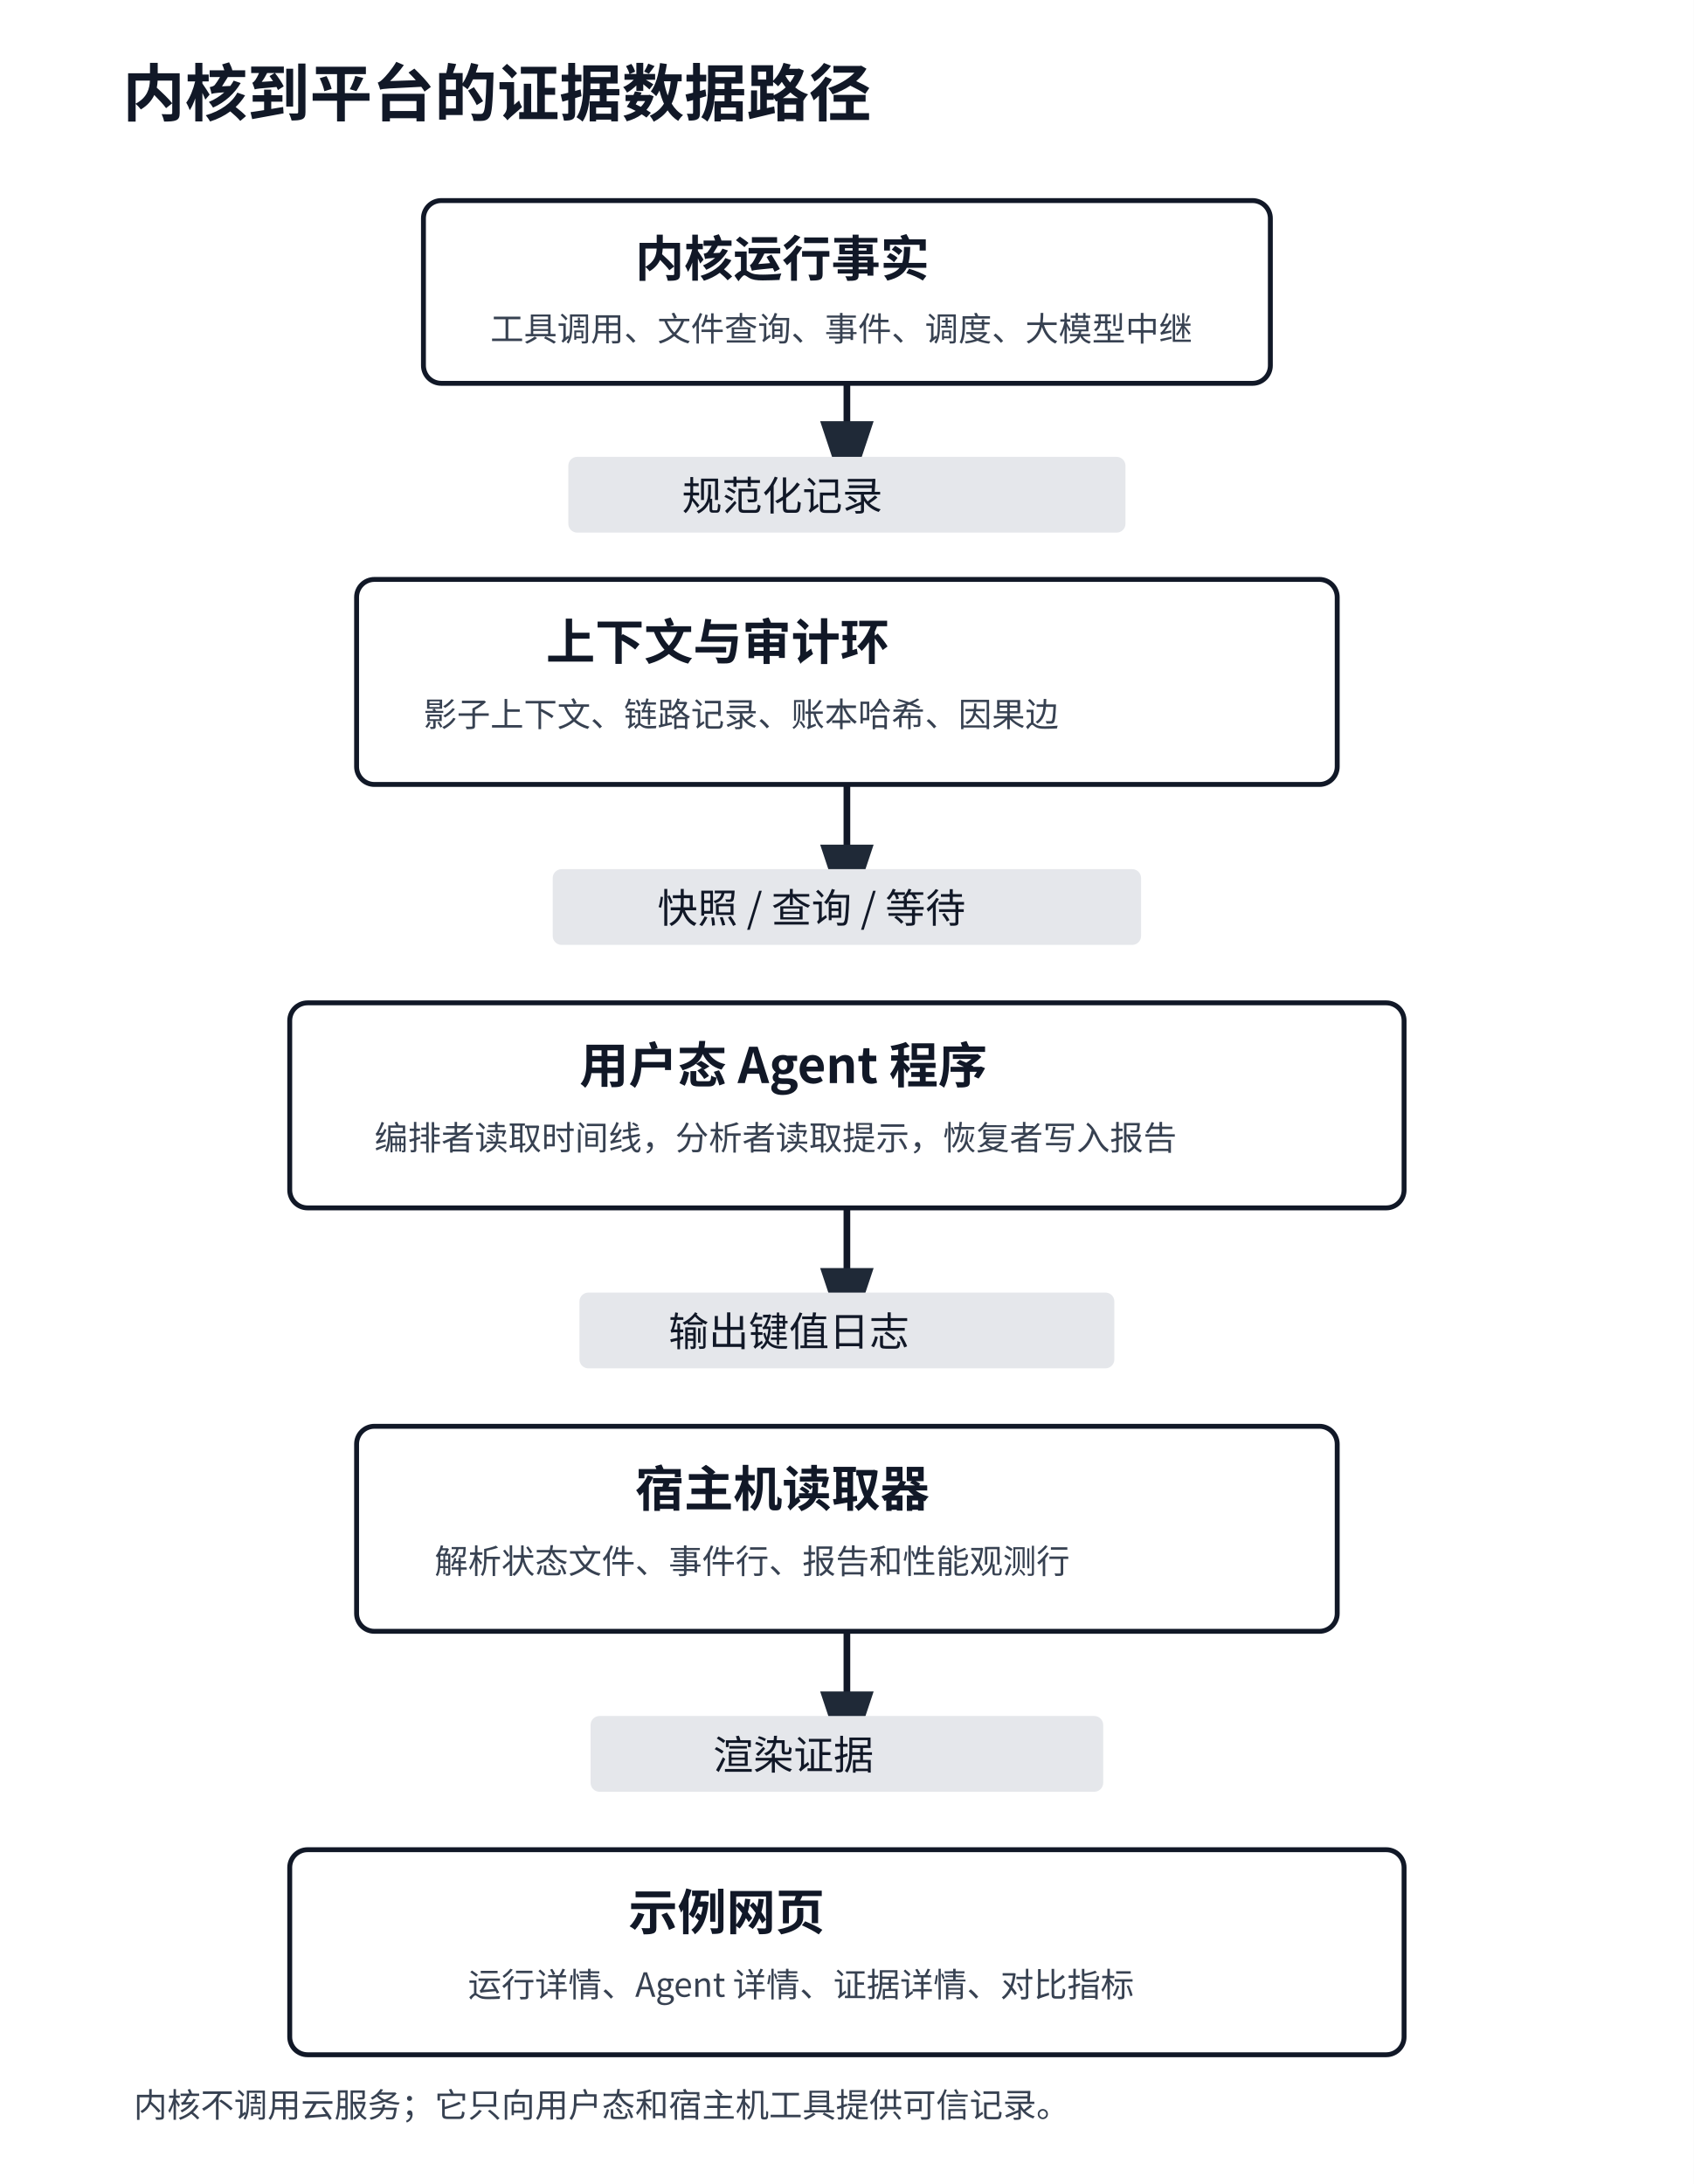
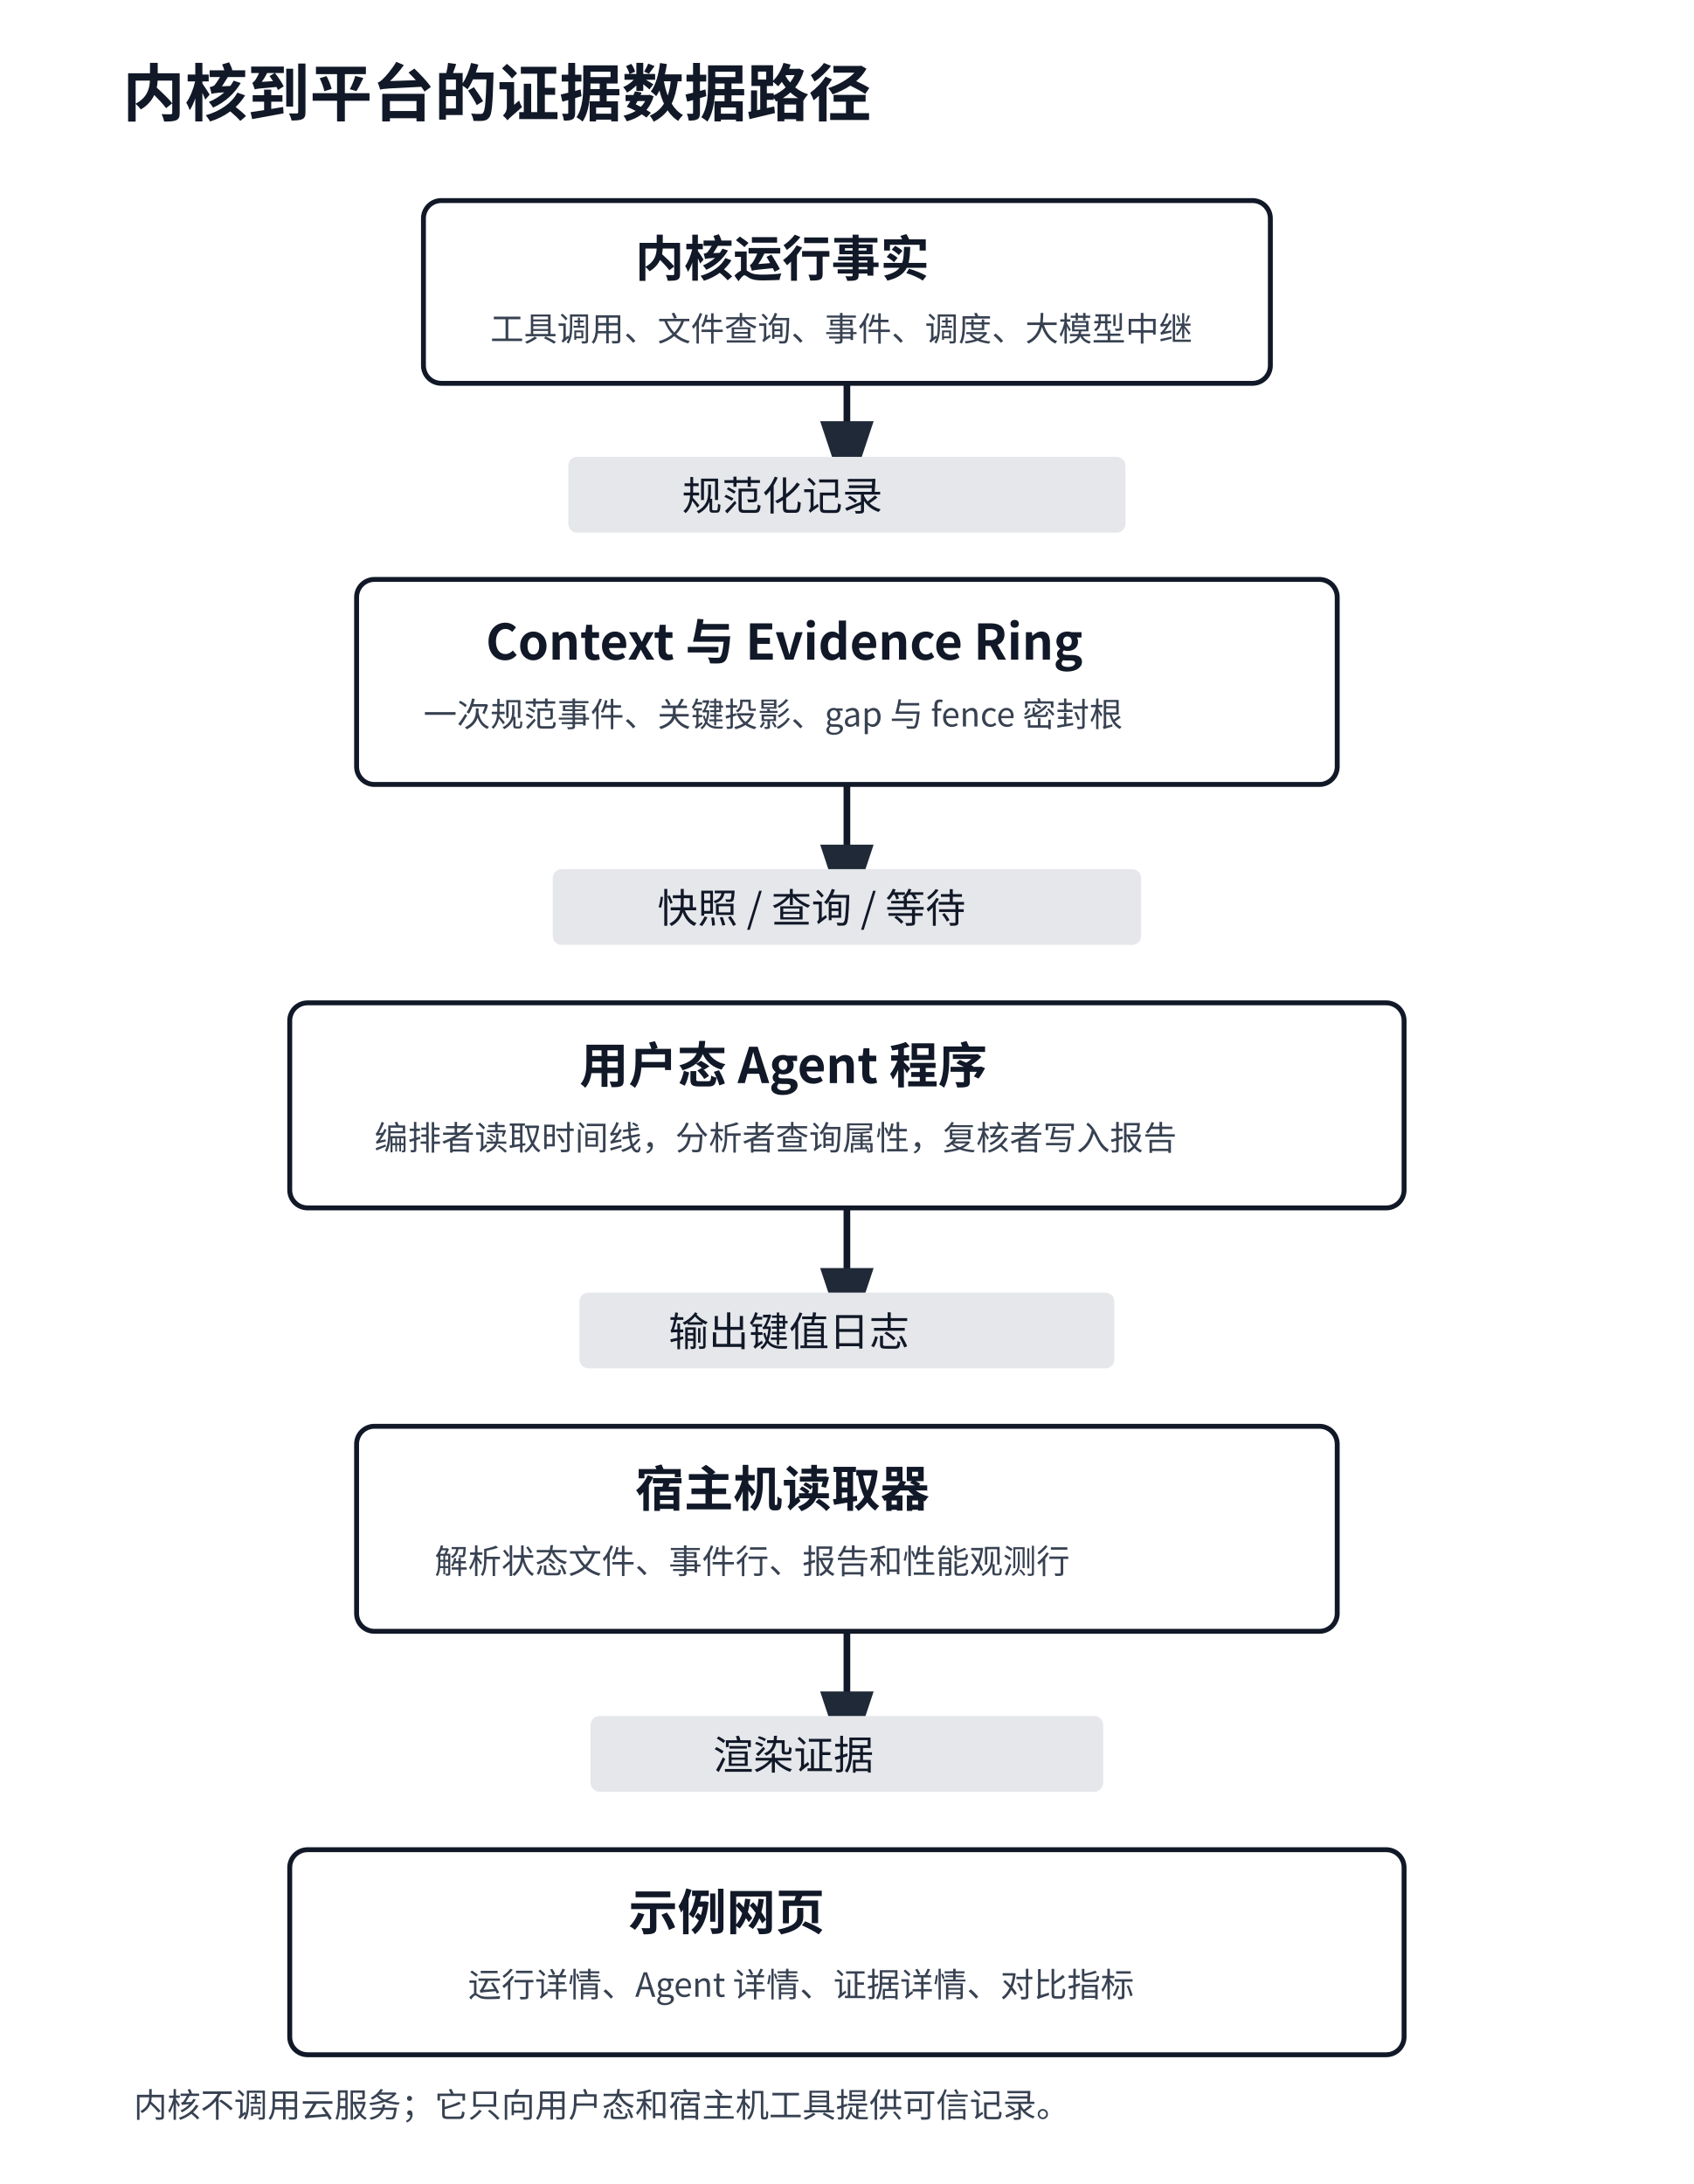
<svg xmlns="http://www.w3.org/2000/svg" width="760" height="980" viewBox="0 0 760 980">
  <defs>
    <marker id="arrow" markerWidth="12" markerHeight="8" refX="11" refY="4" orient="auto" markerUnits="strokeWidth">
      <path d="M0,0 L12,4 L0,8 Z" fill="#1f2937" />
    </marker>
    <style>
      .title { font: 700 28px "Microsoft YaHei", "Noto Sans CJK SC", Arial, sans-serif; fill: #111827; }
      .label { font: 700 22px "Microsoft YaHei", "Noto Sans CJK SC", Arial, sans-serif; fill: #111827; }
      .small { font: 18px "Microsoft YaHei", "Noto Sans CJK SC", Arial, sans-serif; fill: #111827; }
      .tiny { font: 15px "Microsoft YaHei", "Noto Sans CJK SC", Arial, sans-serif; fill: #374151; }
      .box { fill: #ffffff; stroke: #111827; stroke-width: 2.2; rx: 8; ry: 8; }
      .tag { fill: #e5e7eb; stroke: none; rx: 4; ry: 4; }
      .arrow { stroke: #111827; stroke-width: 3; fill: none; marker-end: url(#arrow); }
    </style>
  </defs>
  <rect width="760" height="980" fill="#ffffff" />
  <text x="55" y="52" class="title">内核到平台的证据数据路径</text>
  <rect x="190" y="90" width="380" height="82" class="box" />
  <text x="285" y="124" class="label">内核运行事实</text>
  <text x="220" y="153" class="tiny">工具调用、文件查询、事件、调度、大模型中继</text>
  <line x1="380" y1="172" x2="380" y2="222" class="arrow" />
  <rect x="255" y="205" width="250" height="34" class="tag" />
  <text x="306" y="229" class="small">规范化记录</text>
  <rect x="160" y="260" width="440" height="92" class="box" />
-   <text x="245" y="296" class="label">上下文与审计环</text>
-   <text x="190" y="326" class="tiny">影子上下文、链路记录、账本哈希、因果边</text>
+   <text x="218" y="296" class="label">Context 与 Evidence Ring</text>
+   <text x="190" y="326" class="tiny">一次规范事件、关键投影、gap 与 fence 密封根</text>
  <line x1="380" y1="352" x2="380" y2="412" class="arrow" />
  <rect x="248" y="390" width="264" height="34" class="tag" />
  <text x="295" y="414" class="small">快照 / 查询 / 等待</text>
  <rect x="130" y="450" width="500" height="92" class="box" />
  <text x="260" y="486" class="label">用户态 Agent 程序</text>
-   <text x="168" y="516" class="tiny">编排者读取时间线，分析者读取提示，恢复者写入报告</text>
+   <text x="168" y="516" class="tiny">编排者读取时间线，分析者查询属性，复核者写入报告</text>
  <line x1="380" y1="542" x2="380" y2="602" class="arrow" />
  <rect x="260" y="580" width="240" height="34" class="tag" />
  <text x="300" y="604" class="small">输出键值日志</text>
  <rect x="160" y="640" width="440" height="92" class="box" />
  <text x="285" y="676" class="label">宿主机读取器</text>
  <text x="195" y="706" class="tiny">解析状态文件、事件行、报告和性能观测行</text>
  <line x1="380" y1="732" x2="380" y2="792" class="arrow" />
  <rect x="265" y="770" width="230" height="34" class="tag" />
  <text x="320" y="794" class="small">渲染证据</text>
  <rect x="130" y="830" width="500" height="92" class="box" />
  <text x="282" y="866" class="label">示例网页</text>
  <text x="210" y="896" class="tiny">运行详情、Agent 详情、证据详情、对比指标</text>
  <text x="60" y="950" class="tiny">内核不调用云服务；它只向用户态和宿主机工具提供可信记录。</text>
</svg>
